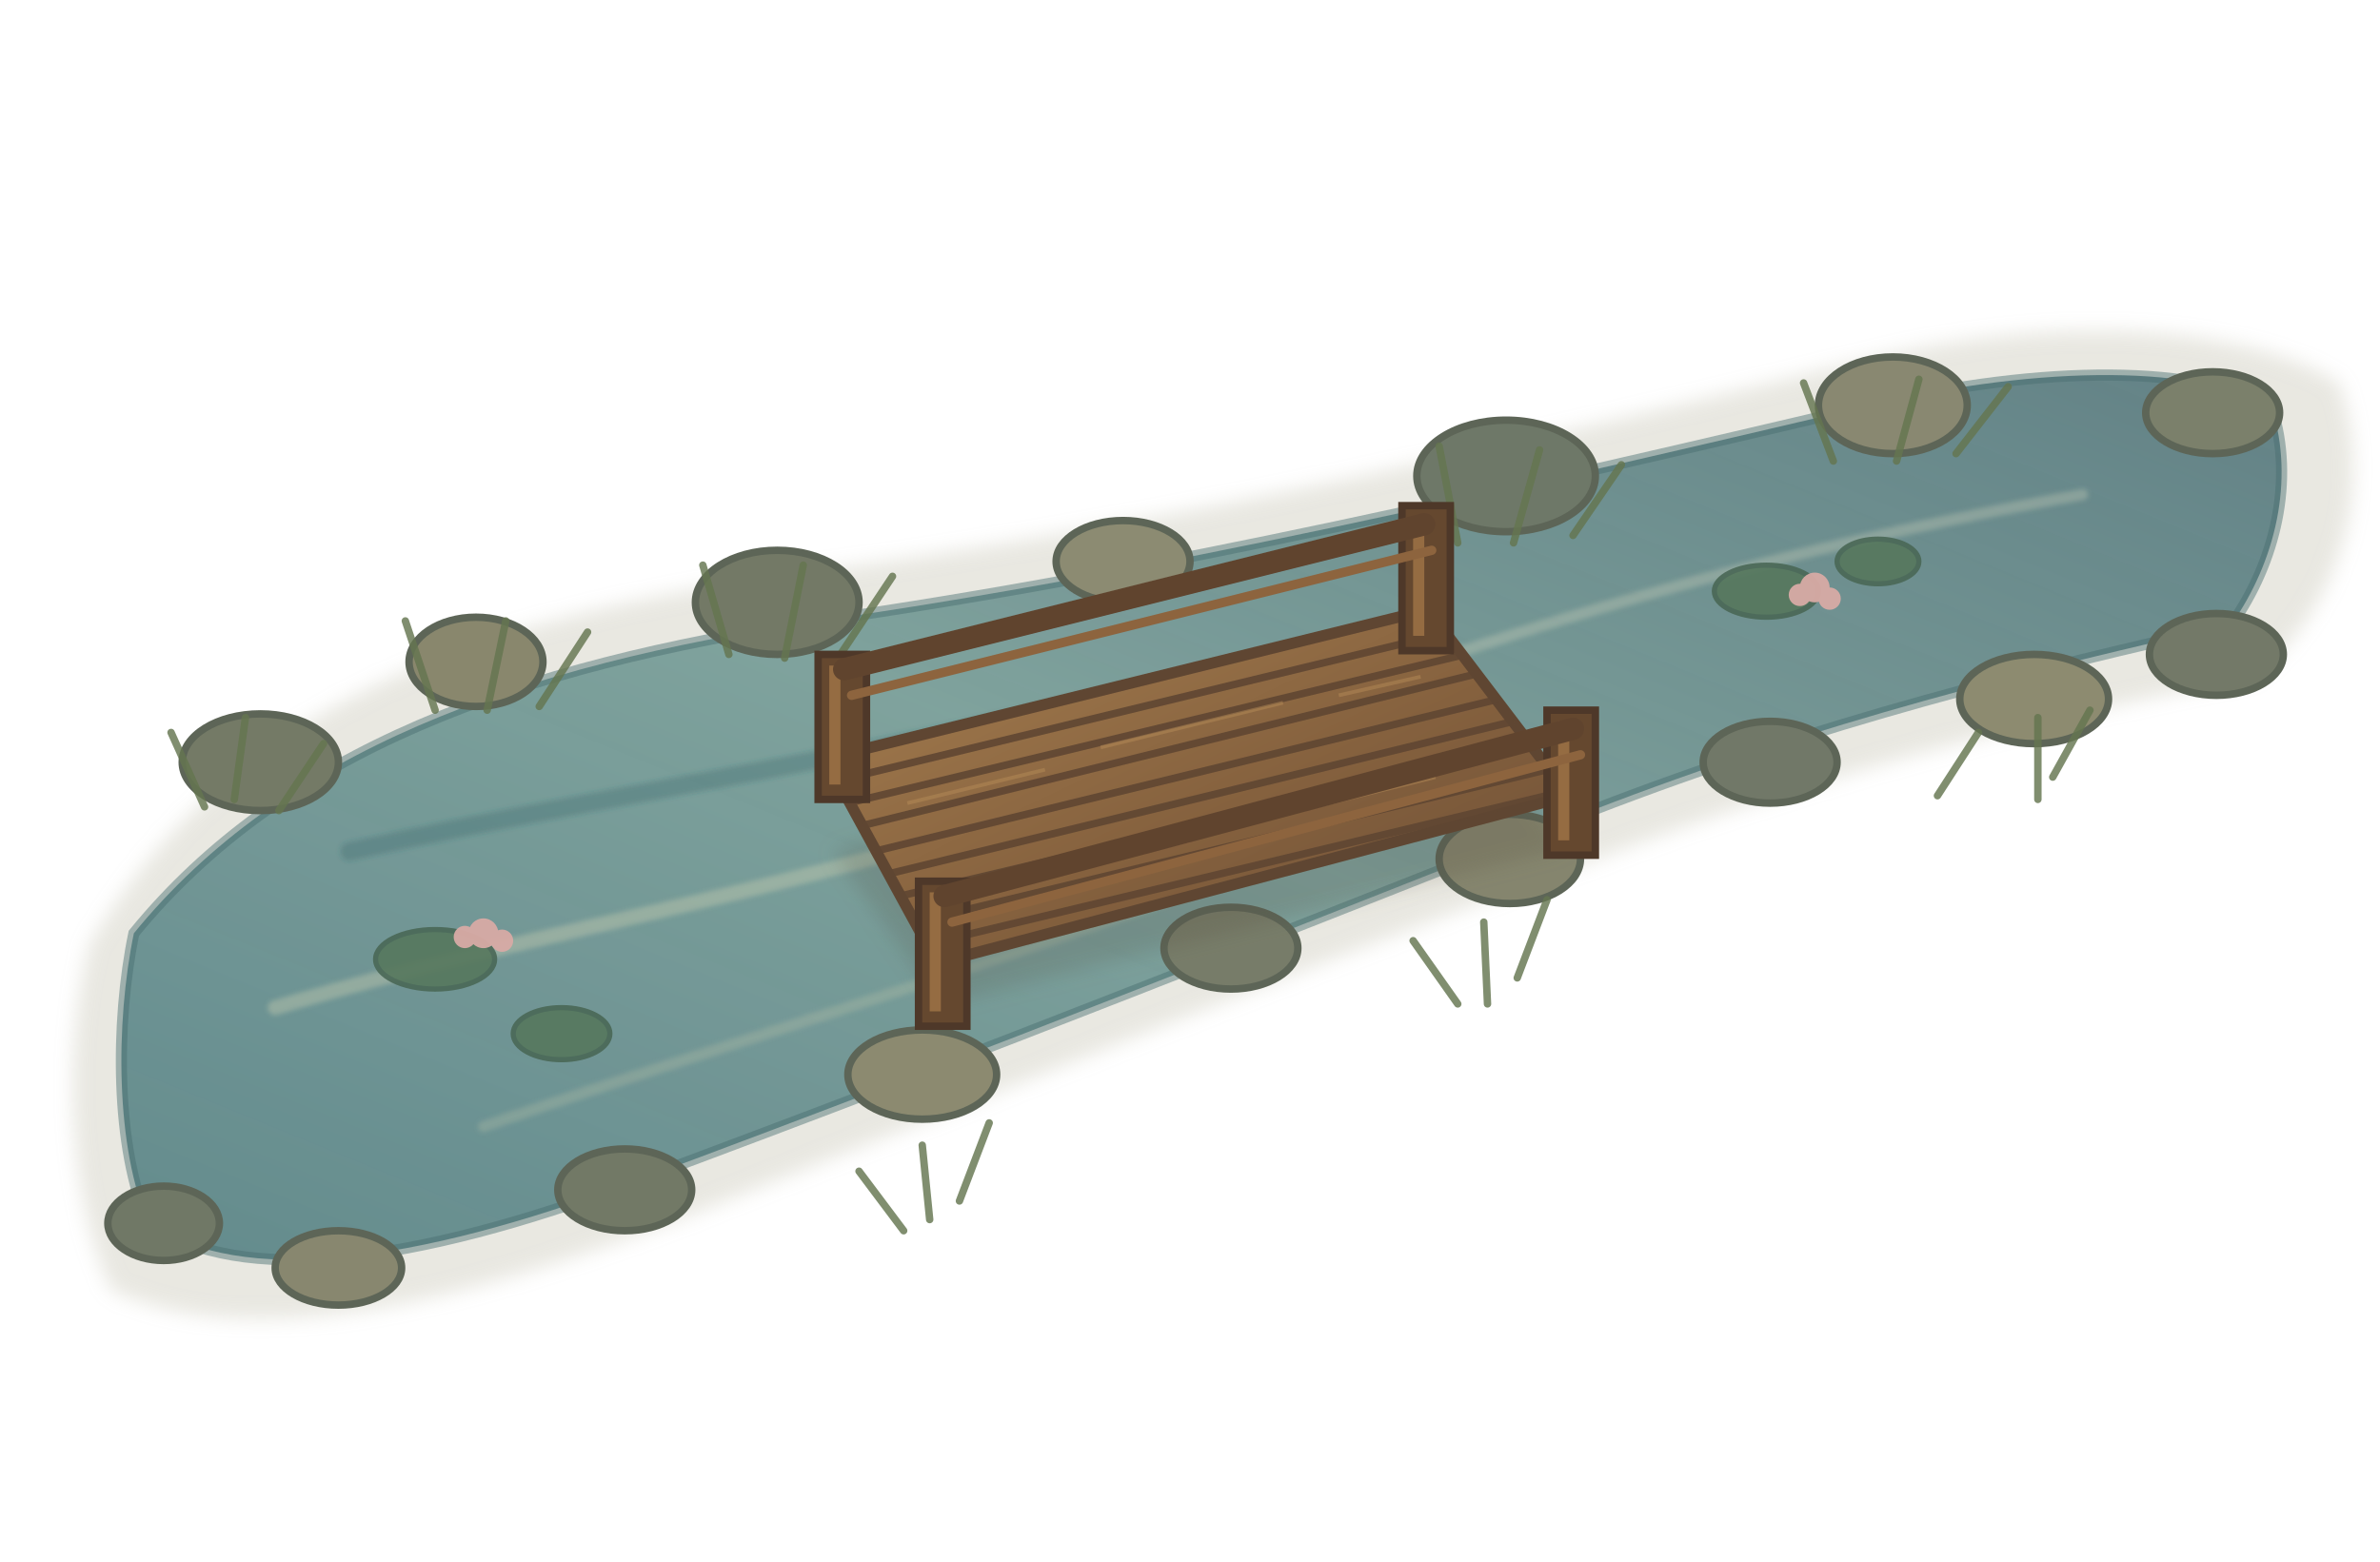
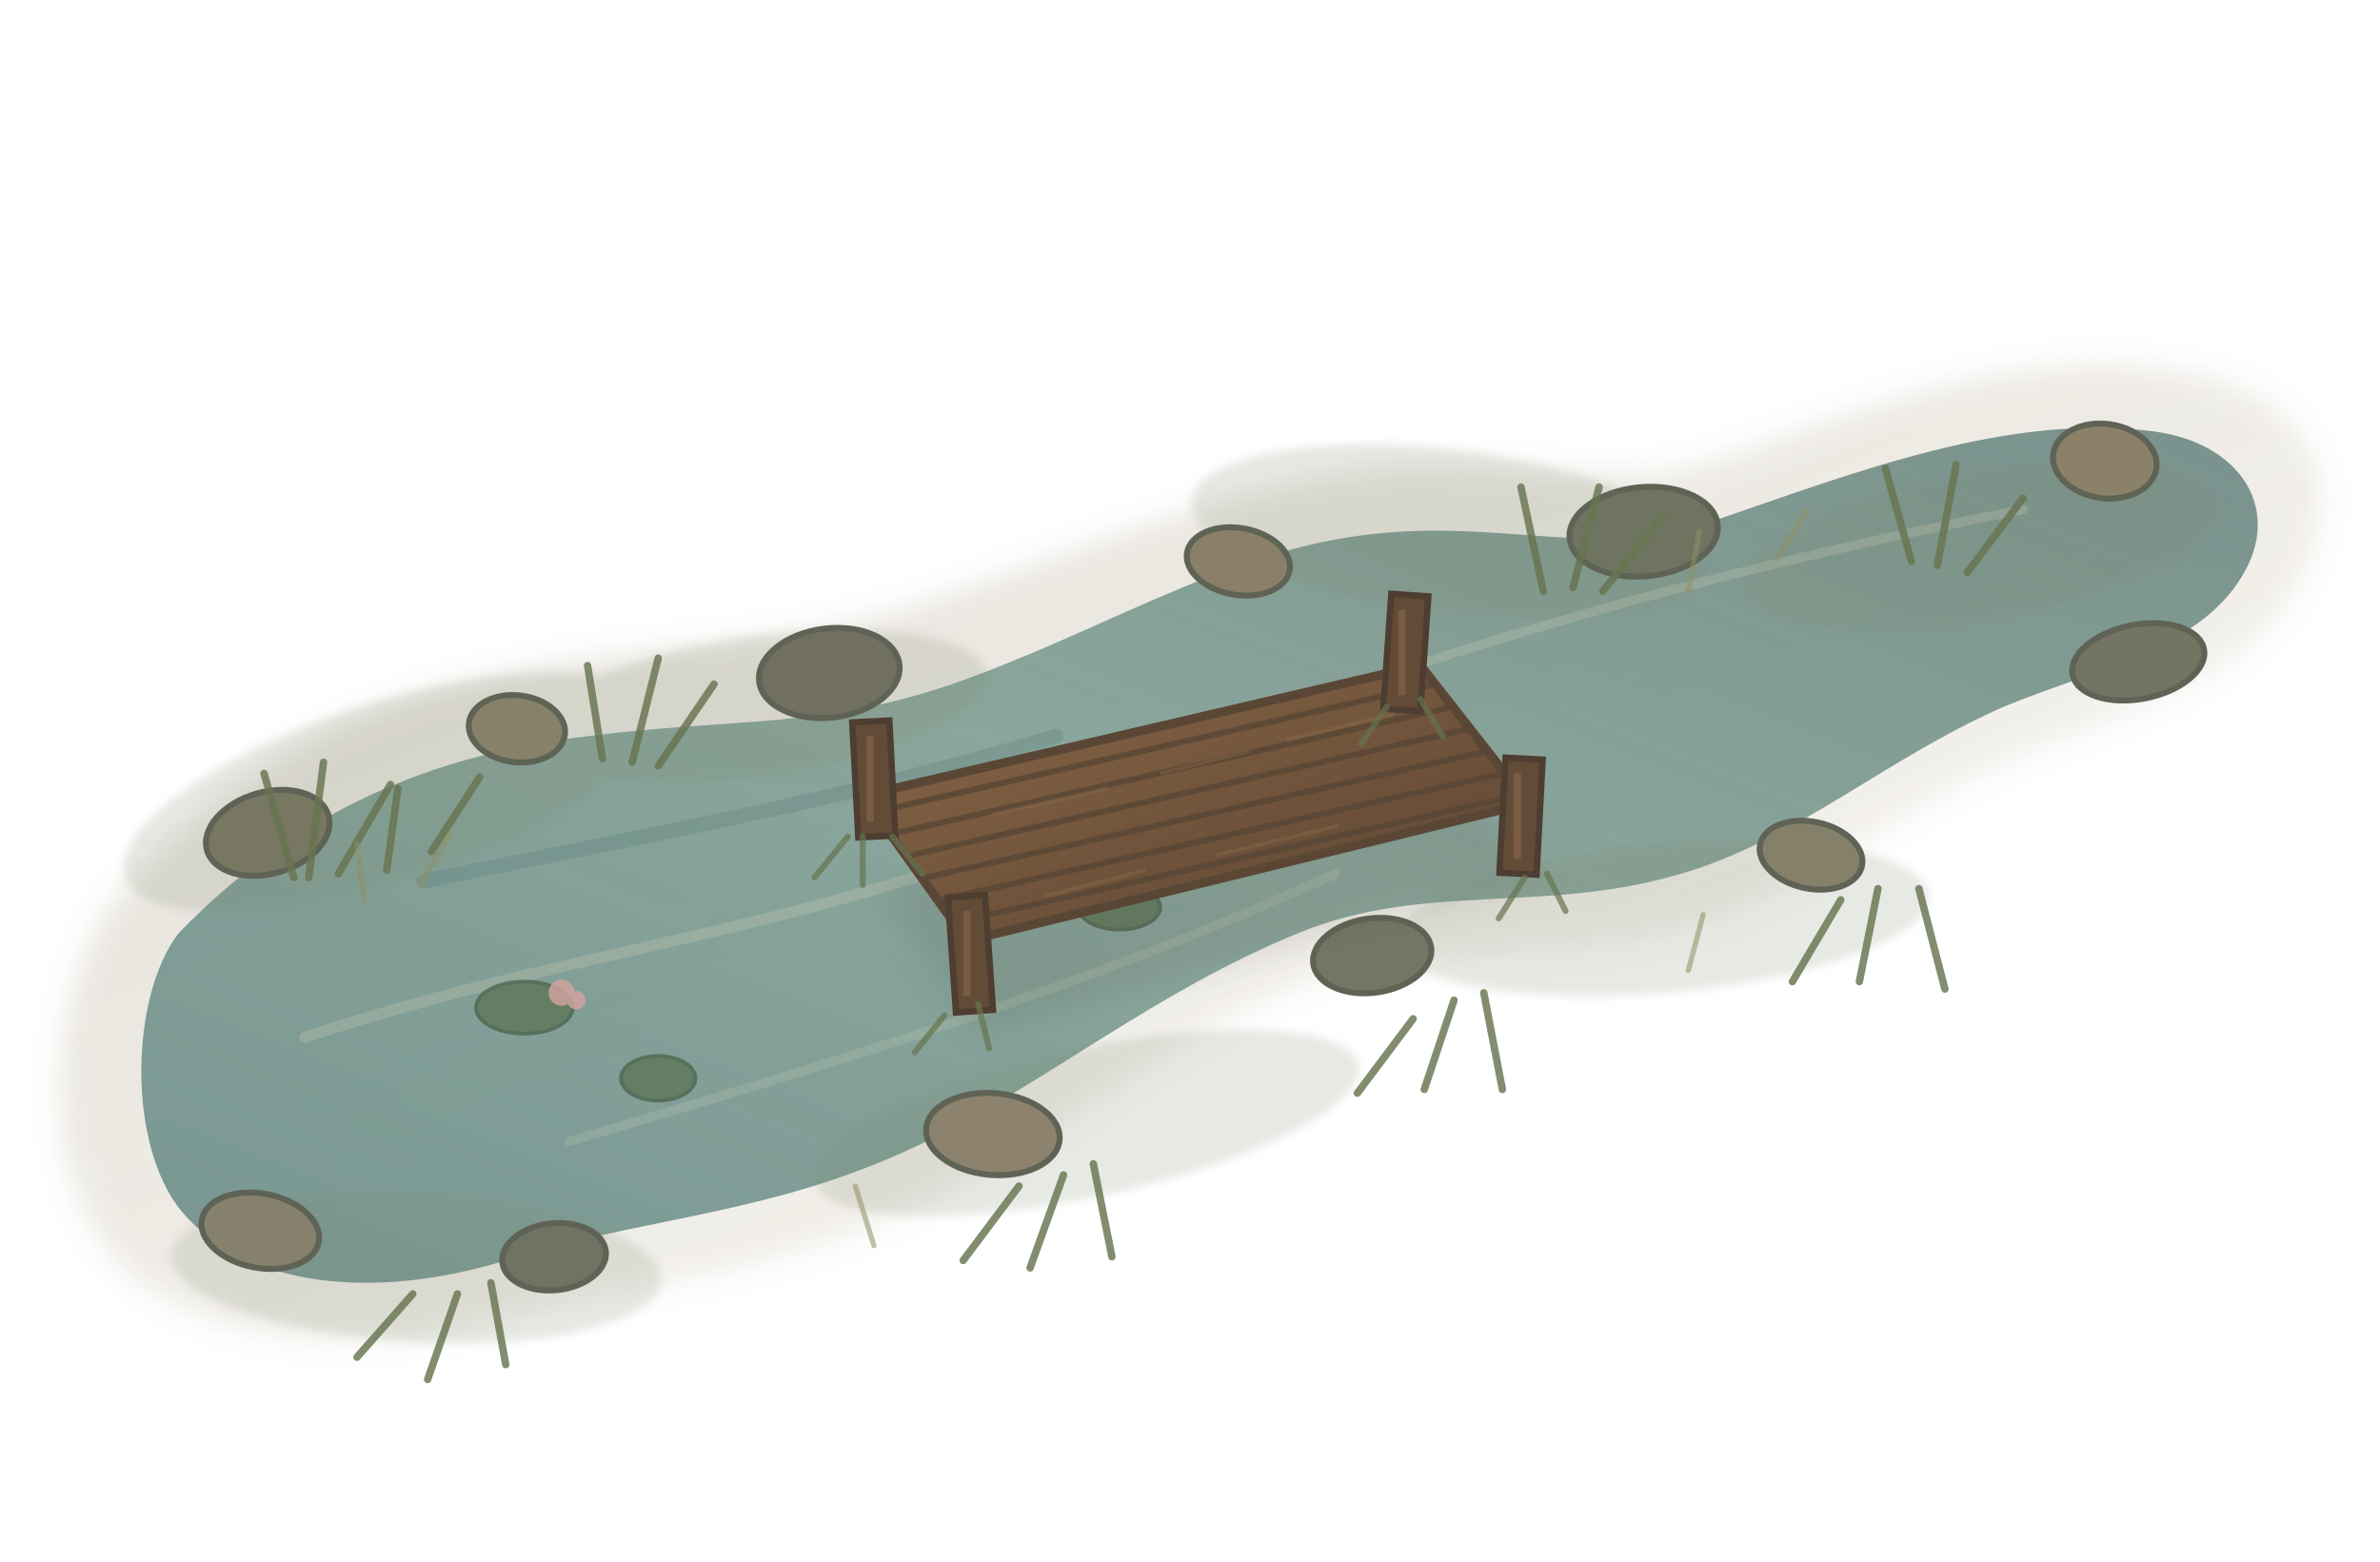
<svg xmlns="http://www.w3.org/2000/svg" viewBox="0 0 640 420" width="640" height="420">
  <defs>
    <linearGradient id="water" x1="0" y1="1" x2="1" y2="0">
-       <stop offset="0" stop-color="#527f82" stop-opacity=".88" />
-       <stop offset=".5" stop-color="#739a95" stop-opacity=".9" />
-       <stop offset="1" stop-color="#496f75" stop-opacity=".84" />
+       <stop offset="0" stop-color="#5f8580" stop-opacity=".82" />
+       <stop offset=".52" stop-color="#789a8f" stop-opacity=".84" />
+       <stop offset="1" stop-color="#587873" stop-opacity=".78" />
+     </linearGradient>
+     <linearGradient id="mud" x1="0" y1="0" x2="1" y2="1">
+       <stop offset="0" stop-color="#96866b" stop-opacity=".28" />
+       <stop offset="1" stop-color="#b2a382" stop-opacity=".08" />
    </linearGradient>
    <linearGradient id="wood" x1="0" y1="0" x2="1" y2="1">
-       <stop offset="0" stop-color="#a77f50" />
-       <stop offset=".55" stop-color="#85613e" />
-       <stop offset="1" stop-color="#6c4e36" />
+       <stop offset="0" stop-color="#8a6847" />
+       <stop offset=".55" stop-color="#70533b" />
+       <stop offset="1" stop-color="#5c4534" />
    </linearGradient>
-     <filter id="soft" x="-10%" y="-10%" width="120%" height="120%">
-       <feGaussianBlur stdDeviation="2.6" />
+     <filter id="soft" x="-12%" y="-12%" width="124%" height="124%">
+       <feGaussianBlur stdDeviation="4" />
    </filter>
-     <filter id="tiny" x="-10%" y="-10%" width="120%" height="120%">
-       <feGaussianBlur stdDeviation=".7" />
+     <filter id="edge" x="-12%" y="-12%" width="124%" height="124%">
+       <feGaussianBlur stdDeviation="1.2" />
    </filter>
  </defs>
-   <path d="M24 254 C62 190 126 166 216 154 C316 141 410 119 505 96 C555 84 605 88 629 103 C638 129 631 162 606 182 C549 193 493 207 432 230 C348 261 268 294 185 327 C123 351 67 364 30 347 C18 322 17 281 24 254Z" fill="#8f8a69" opacity=".2" filter="url(#soft)" />
-   <path d="M36 251 C76 202 139 179 220 167 C311 154 405 132 503 109 C549 98 593 98 611 110 C617 129 612 151 600 168 C547 180 490 194 428 218 C349 249 267 282 170 318 C111 340 65 346 40 329 C31 309 31 275 36 251Z" fill="url(#water)" stroke="#496d6f" stroke-opacity=".46" stroke-width="3" />
-   <g fill="none" stroke-linecap="round" filter="url(#tiny)">
-     <path d="M74 271 C145 250 203 242 278 218" stroke="#d8d7b5" stroke-opacity=".35" stroke-width="4" />
-     <path d="M130 303 C214 274 300 251 387 213" stroke="#c4c9aa" stroke-opacity=".26" stroke-width="3" />
-     <path d="M336 195 C415 166 482 147 560 133" stroke="#d6d9c0" stroke-opacity=".3" stroke-width="3" />
-     <path d="M94 229 C161 214 228 205 303 186" stroke="#345e67" stroke-opacity=".28" stroke-width="5" />
+   <path d="M28 246 C58 209 92 191 129 183 C175 172 205 176 246 163 C289 149 327 132 366 127 C406 121 433 135 467 122 C509 107 550 92 591 101 C620 107 631 128 620 153 C607 183 574 190 544 203 C512 216 486 240 454 249 C416 260 381 252 347 266 C308 282 284 307 248 324 C207 344 175 343 137 354 C92 367 48 360 29 336 C11 313 13 273 28 246Z" fill="url(#mud)" filter="url(#soft)" />
+   <path d="M48 251 C80 218 116 203 158 198 C197 193 221 196 256 184 C296 170 328 149 366 144 C404 139 428 151 461 140 C499 127 540 111 579 116 C602 119 613 136 604 153 C593 174 566 179 539 190 C507 204 483 226 452 235 C415 246 383 237 349 251 C310 267 282 291 247 308 C207 327 174 327 136 339 C100 350 66 346 49 326 C34 308 35 268 48 251Z" fill="url(#water)" />
+   <g fill="#7a866c" opacity=".18" filter="url(#edge)">
+     <ellipse cx="104" cy="213" rx="74" ry="24" transform="rotate(-18 104 213)" />
+     <ellipse cx="204" cy="190" rx="62" ry="19" transform="rotate(-8 204 190)" />
+     <ellipse cx="390" cy="143" rx="70" ry="22" transform="rotate(7 390 143)" />
+     <ellipse cx="532" cy="147" rx="64" ry="20" transform="rotate(-10 532 147)" />
+     <ellipse cx="447" cy="247" rx="72" ry="20" transform="rotate(-5 447 247)" />
+     <ellipse cx="292" cy="302" rx="75" ry="20" transform="rotate(-12 292 302)" />
+     <ellipse cx="112" cy="341" rx="66" ry="20" transform="rotate(3 112 341)" />
  </g>
-   <g stroke="#5d6557" stroke-width="2">
-     <ellipse cx="70" cy="205" rx="21" ry="13" fill="#747a66" />
-     <ellipse cx="128" cy="178" rx="18" ry="12" fill="#89876d" />
-     <ellipse cx="209" cy="162" rx="22" ry="14" fill="#737966" />
-     <ellipse cx="302" cy="151" rx="18" ry="11" fill="#8c8b72" />
-     <ellipse cx="405" cy="128" rx="24" ry="15" fill="#6e7868" />
-     <ellipse cx="509" cy="109" rx="20" ry="13" fill="#898871" />
-     <ellipse cx="595" cy="111" rx="18" ry="11" fill="#7b806b" />
-     <ellipse cx="596" cy="176" rx="18" ry="11" fill="#737968" />
-     <ellipse cx="547" cy="188" rx="20" ry="12" fill="#8d8b70" />
-     <ellipse cx="476" cy="205" rx="18" ry="11" fill="#717868" />
-     <ellipse cx="406" cy="231" rx="19" ry="12" fill="#85856e" />
-     <ellipse cx="331" cy="255" rx="18" ry="11" fill="#777c69" />
-     <ellipse cx="248" cy="289" rx="20" ry="12" fill="#8c8a70" />
-     <ellipse cx="168" cy="320" rx="18" ry="11" fill="#727966" />
-     <ellipse cx="91" cy="341" rx="17" ry="10" fill="#88876f" />
-     <ellipse cx="44" cy="329" rx="15" ry="10" fill="#707866" />
+   <g fill="none" stroke-linecap="round">
+     <path d="M82 279 C145 258 196 253 258 232" stroke="#d8d6b7" stroke-opacity=".24" stroke-width="3" />
+     <path d="M153 307 C224 286 294 265 359 235" stroke="#d9d8bc" stroke-opacity=".18" stroke-width="2.5" />
+     <path d="M339 193 C410 168 469 152 544 137" stroke="#e2dec2" stroke-opacity=".2" stroke-width="2.5" />
+     <path d="M114 237 C172 225 228 215 284 198" stroke="#3f6969" stroke-opacity=".18" stroke-width="4" />
  </g>
-   <g stroke-linecap="round" fill="none">
-     <g stroke="#64754f" stroke-width="2" opacity=".82">
-       <path d="M55 217 l-9 -20 M63 215 l3 -22 M75 218 l12 -18 M117 191 l-8 -24 M131 191 l5 -24 M145 190 l13 -20 M196 176 l-7 -24 M211 177 l5 -25 M226 176 l14 -21 M392 146 l-5 -26 M407 146 l7 -25 M423 144 l13 -19 M493 124 l-8 -21 M510 124 l6 -22 M526 122 l14 -18 M562 191 l-10 18 M548 193 l0 22 M532 197 l-11 17 M416 242 l-8 21 M399 248 l1 22 M380 253 l12 17 M266 302 l-8 21 M248 308 l2 20 M231 315 l12 16" />
+   <g stroke="#5f6355" stroke-width="1.6">
+     <ellipse cx="72" cy="224" rx="17" ry="11" fill="#777762" transform="rotate(-16 72 224)" />
+     <ellipse cx="139" cy="196" rx="13" ry="9" fill="#88816a" transform="rotate(7 139 196)" />
+     <ellipse cx="223" cy="181" rx="19" ry="12" fill="#716f60" transform="rotate(-7 223 181)" />
+     <ellipse cx="333" cy="151" rx="14" ry="9" fill="#8a8069" transform="rotate(10 333 151)" />
+     <ellipse cx="442" cy="143" rx="20" ry="12" fill="#6f7461" transform="rotate(-5 442 143)" />
+     <ellipse cx="566" cy="124" rx="14" ry="10" fill="#8b8169" transform="rotate(8 566 124)" />
+     <ellipse cx="575" cy="178" rx="18" ry="10" fill="#737462" transform="rotate(-11 575 178)" />
+     <ellipse cx="487" cy="230" rx="14" ry="9" fill="#85806a" transform="rotate(12 487 230)" />
+     <ellipse cx="369" cy="257" rx="16" ry="10" fill="#747565" transform="rotate(-8 369 257)" />
+     <ellipse cx="267" cy="305" rx="18" ry="11" fill="#8c826d" transform="rotate(5 267 305)" />
+     <ellipse cx="149" cy="338" rx="14" ry="9" fill="#707363" transform="rotate(-6 149 338)" />
+     <ellipse cx="70" cy="331" rx="16" ry="10" fill="#85816c" transform="rotate(11 70 331)" />
+   </g>
+   <g fill="none" stroke-linecap="round">
+     <g stroke="#67744f" stroke-width="2" opacity=".82">
+       <path d="M79 236 l-8 -28 M83 236 l4 -31 M91 235 l14 -24 M104 234 l3 -22 M116 229 l13 -20" />
+       <path d="M162 204 l-4 -25 M170 205 l7 -28 M177 206 l15 -22" />
+       <path d="M415 159 l-6 -28 M423 158 l7 -27 M431 159 l16 -20" />
+       <path d="M514 151 l-7 -25 M521 152 l5 -27 M529 154 l15 -20" />
+       <path d="M505 239 l-5 25 M495 242 l-13 22 M516 239 l7 27" />
+       <path d="M391 269 l-8 24 M380 274 l-15 20 M399 267 l5 26" />
+       <path d="M286 316 l-9 25 M274 319 l-15 20 M294 313 l5 25" />
+       <path d="M123 348 l-8 23 M111 348 l-15 17 M132 345 l4 22" />
+     </g>
+     <g stroke="#8e8f61" stroke-width="1.4" opacity=".55">
+       <path d="M98 243 l-2 -16 M113 238 l8 -14 M454 159 l3 -16 M478 150 l8 -13 M458 246 l-4 15 M230 319 l5 16" />
    </g>
  </g>
-   <g fill="#55775c" stroke="#496755" stroke-width="1.4" opacity=".9">
-     <ellipse cx="117" cy="258" rx="16" ry="8" />
-     <ellipse cx="151" cy="278" rx="13" ry="7" />
-     <ellipse cx="268" cy="236" rx="12" ry="6" />
-     <ellipse cx="475" cy="159" rx="14" ry="7" />
-     <ellipse cx="505" cy="151" rx="11" ry="6" />
+   <g fill="#5d7658" stroke="#4e654f" stroke-width="1" opacity=".82">
+     <ellipse cx="141" cy="271" rx="13" ry="7" />
+     <ellipse cx="177" cy="290" rx="10" ry="6" />
+     <ellipse cx="301" cy="244" rx="11" ry="6" />
  </g>
-   <g fill="#d7aaa5" opacity=".95">
-     <circle cx="130" cy="251" r="4" />
-     <circle cx="125" cy="252" r="3" />
-     <circle cx="135" cy="253" r="3" />
-     <circle cx="488" cy="158" r="4" />
-     <circle cx="484" cy="160" r="3" />
-     <circle cx="492" cy="161" r="3" />
+   <g fill="#d3a29f" opacity=".82">
+     <circle cx="151" cy="267" r="3.5" />
+     <circle cx="155" cy="269" r="2.5" />
  </g>
-   <path d="M224 229 L386 184 L421 228 L253 270Z" fill="#4f4535" opacity=".18" filter="url(#soft)" />
-   <path d="M222 204 L384 164 L422 214 L252 259Z" fill="url(#wood)" stroke="#5f4632" stroke-width="3" />
-   <g stroke="#5f4632" stroke-width="2" opacity=".9">
-     <path d="M225 210 L390 170" />
-     <path d="M228 216 L394 176" />
-     <path d="M232 222 L398 181" />
-     <path d="M235 229 L403 188" />
-     <path d="M239 235 L407 194" />
-     <path d="M242 241 L411 201" />
-     <path d="M246 248 L416 207" />
-     <path d="M249 254 L420 213" />
+   <path d="M236 239 L385 203 L416 236 L263 278Z" fill="#4e4739" opacity=".13" filter="url(#soft)" />
+   <path d="M232 214 L382 179 L411 216 L260 253Z" fill="url(#wood)" stroke="#5a4635" stroke-width="2.4" />
+   <g stroke="#574535" stroke-width="1.6" opacity=".78">
+     <path d="M237 218 L386 184" />
+     <path d="M241 224 L391 190" />
+     <path d="M245 230 L395 196" />
+     <path d="M249 236 L400 202" />
+     <path d="M253 242 L404 208" />
+     <path d="M257 248 L408 214" />
  </g>
-   <g stroke="#b98d58" stroke-width="1" opacity=".45">
-     <path d="M244 216 l37 -9 M296 201 l49 -12 M268 239 l52 -13 M333 222 l53 -13 M360 187 l22 -5" />
+   <g stroke="#a17a52" stroke-width="1" opacity=".25">
+     <path d="M267 219 l31 -7" />
+     <path d="M312 208 l24 -6" />
+     <path d="M346 199 l29 -7" />
+     <path d="M281 241 l27 -7" />
+     <path d="M327 230 l33 -8" />
  </g>
-   <g fill="#65482f" stroke="#4e3829" stroke-width="2">
-     <rect x="220" y="176" width="13" height="39" />
-     <rect x="377" y="136" width="13" height="39" />
-     <rect x="247" y="237" width="13" height="39" />
-     <rect x="416" y="191" width="13" height="39" />
+   <g fill="#624b37" stroke="#4e3d31" stroke-width="1.7">
+     <rect x="230" y="194" width="10" height="31" transform="rotate(-3 235 210)" />
+     <rect x="373" y="160" width="10" height="31" transform="rotate(4 378 176)" />
+     <rect x="256" y="241" width="10" height="31" transform="rotate(-4 261 257)" />
+     <rect x="404" y="204" width="10" height="31" transform="rotate(3 409 220)" />
  </g>
-   <g fill="#aa7c4a" opacity=".7">
-     <rect x="223" y="179" width="3" height="32" />
-     <rect x="380" y="139" width="3" height="32" />
-     <rect x="250" y="240" width="3" height="32" />
-     <rect x="419" y="194" width="3" height="32" />
+   <g fill="#947050" opacity=".46">
+     <rect x="233" y="198" width="2" height="23" />
+     <rect x="376" y="164" width="2" height="23" />
+     <rect x="259" y="245" width="2" height="23" />
+     <rect x="407" y="208" width="2" height="23" />
  </g>
-   <g fill="none" stroke-linecap="round">
-     <path d="M227 180 L383 141" stroke="#60442e" stroke-width="6" />
-     <path d="M254 241 L423 196" stroke="#60442e" stroke-width="6" />
-     <path d="M229 187 L385 148" stroke="#8d643e" stroke-width="2.5" />
-     <path d="M256 248 L425 203" stroke="#8d643e" stroke-width="2.5" />
+   <g fill="none" stroke="#66734f" stroke-width="1.6" opacity=".7" stroke-linecap="round">
+     <path d="M228 225 l-9 11 M232 225 l0 13 M240 225 l8 10 M373 190 l-7 10 M382 188 l6 10 M254 273 l-8 10 M263 270 l3 12 M410 236 l-7 11 M416 235 l5 10" />
  </g>
</svg>
